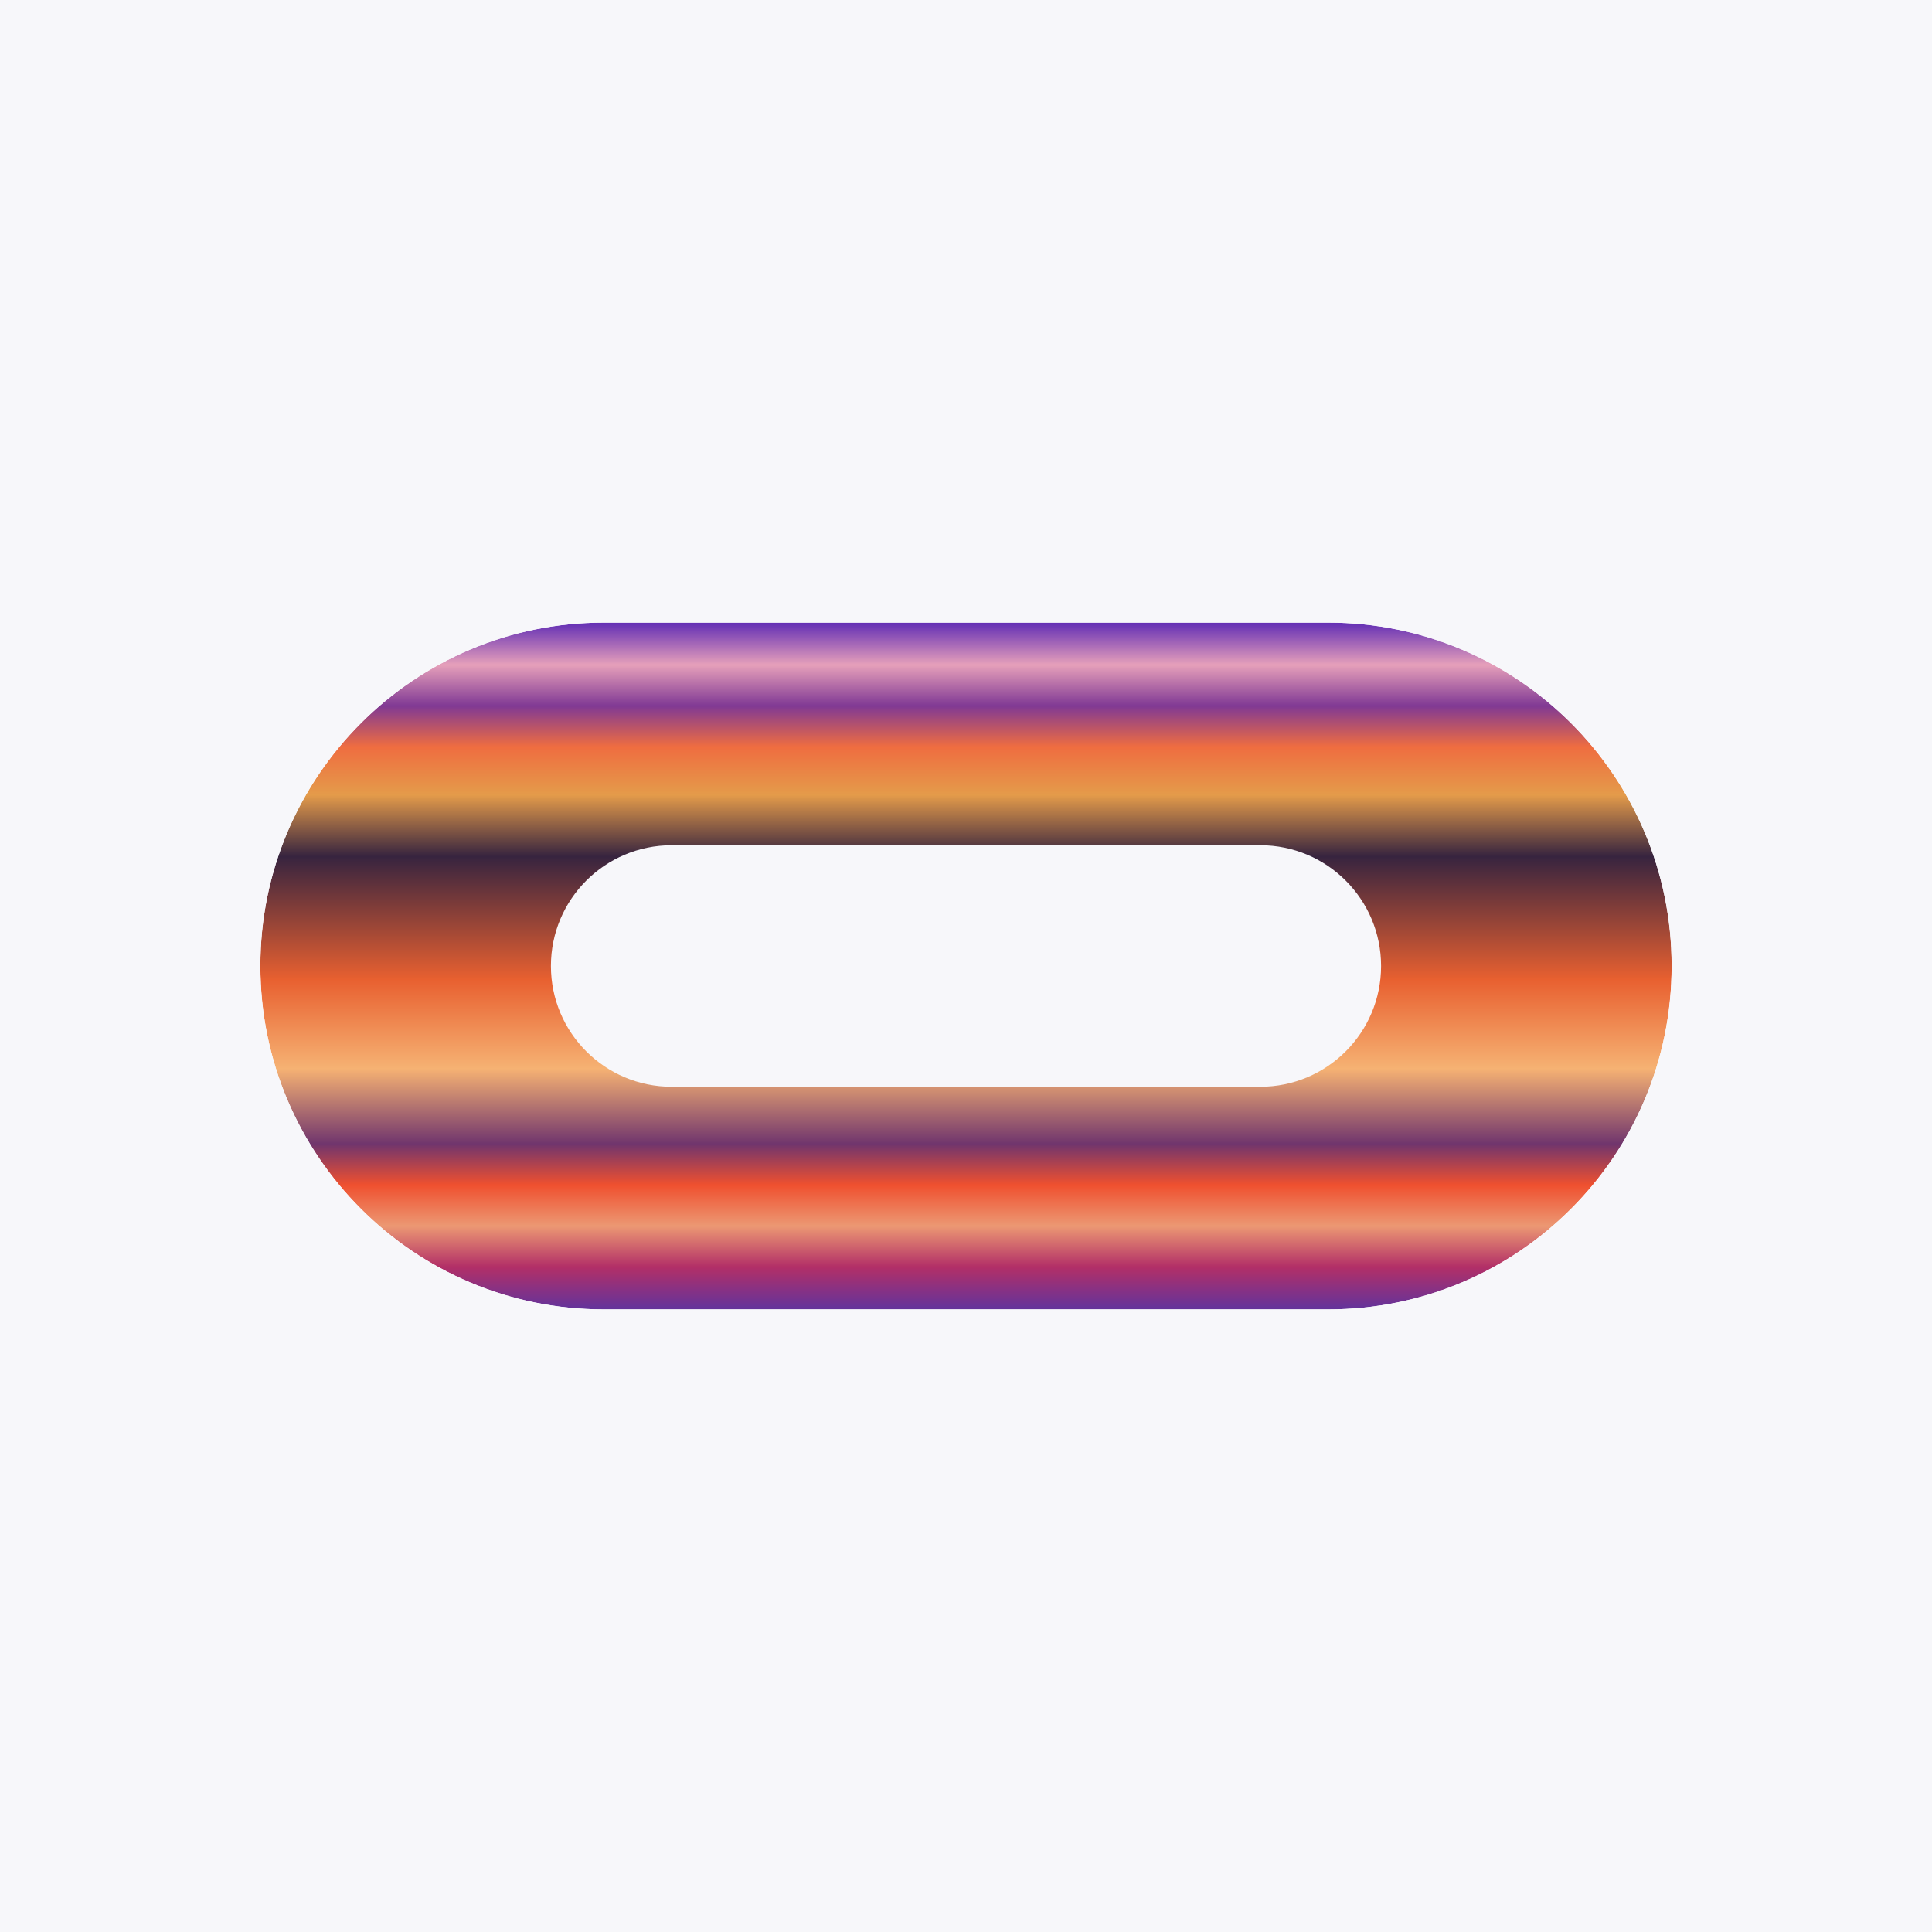
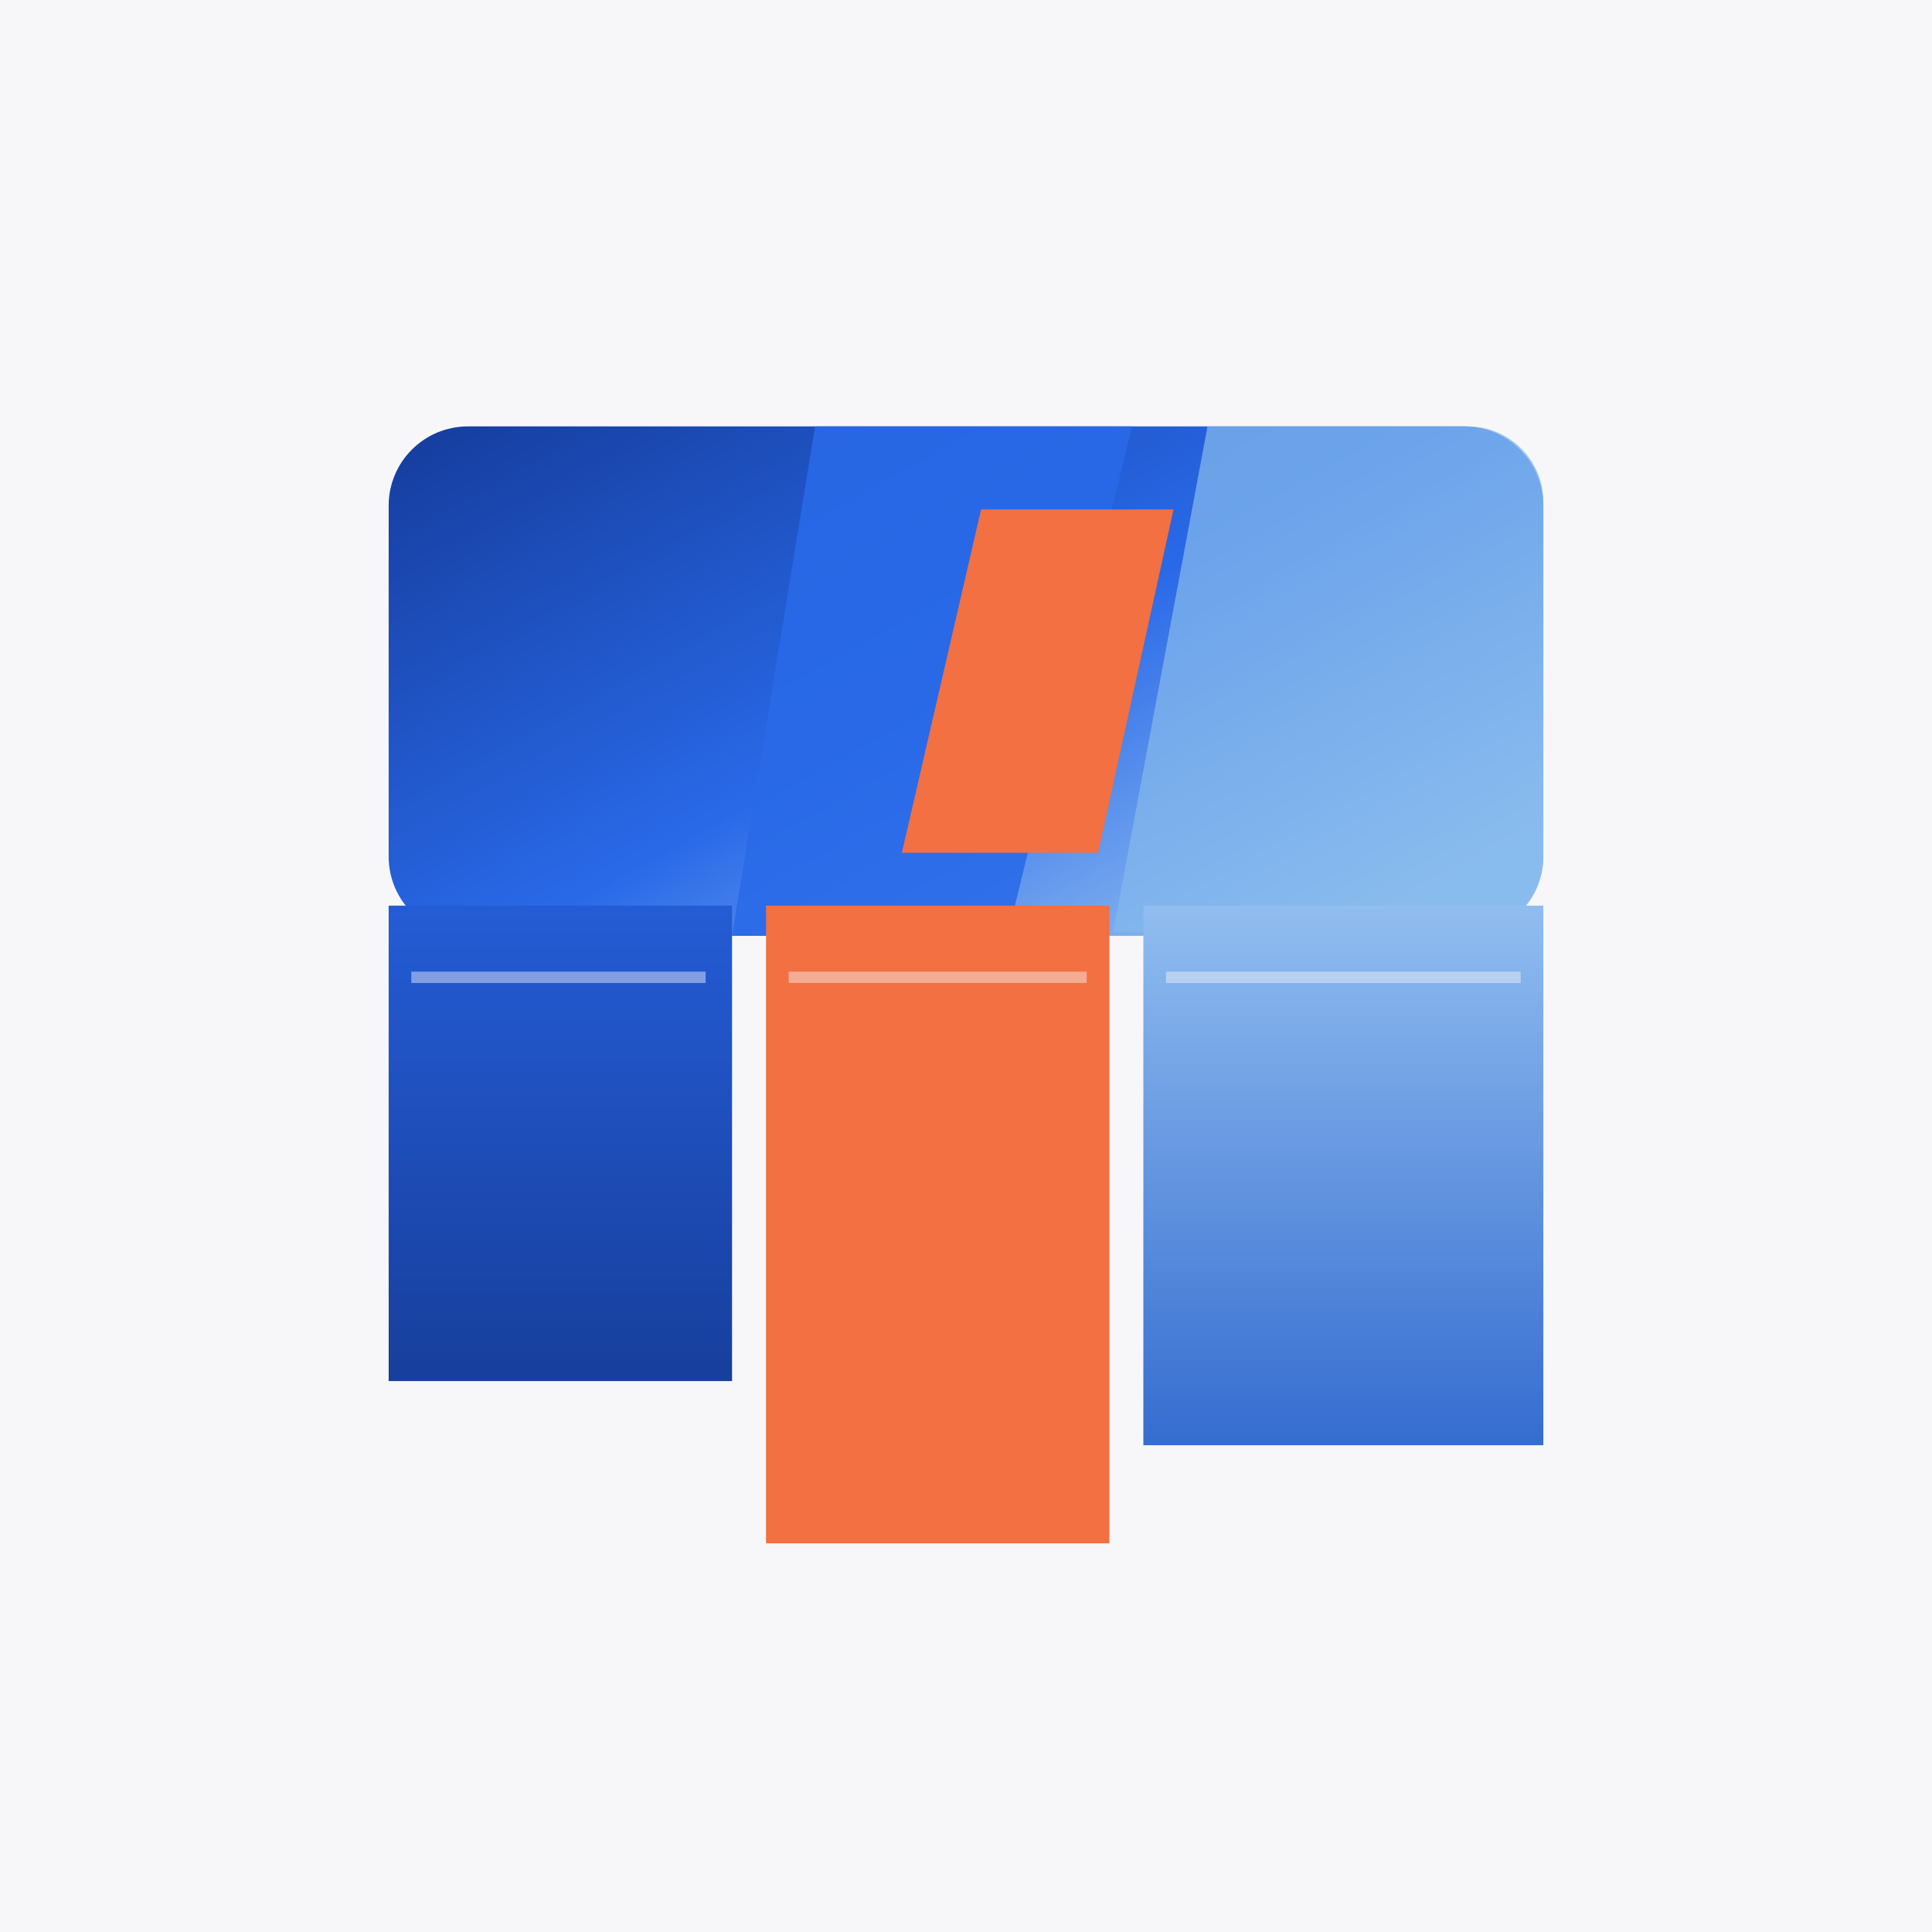
- <svg xmlns="http://www.w3.org/2000/svg" viewBox="0 0 512 512" width="512" height="512" role="img" aria-label="yourcolor 앱 아이콘">
-   <rect width="512" height="512" fill="#f7f7fa" />
+ <svg xmlns="http://www.w3.org/2000/svg" viewBox="0 0 512 512" width="512" height="512" role="img" aria-label="yourcolor 픽셀 스트레치 심볼">
+   <rect x="0" y="0" width="100%" height="100%" fill="#F7F7FA" />
  <defs>
-     <linearGradient id="brand" x1="0" y1="0" x2="0" y2="1">
-       <stop offset="0" stop-color="#6631b5" />
-       <stop offset=".06" stop-color="#e6a0ba" />
-       <stop offset=".12" stop-color="#803994" />
-       <stop offset=".18" stop-color="#ef6d40" />
-       <stop offset=".25" stop-color="#e49b4a" />
-       <stop offset=".34" stop-color="#37243f" />
-       <stop offset=".52" stop-color="#e86030" />
-       <stop offset=".65" stop-color="#f6b273" />
-       <stop offset=".76" stop-color="#70356d" />
-       <stop offset=".82" stop-color="#ef502f" />
-       <stop offset=".88" stop-color="#ec9873" />
-       <stop offset=".94" stop-color="#b22f67" />
-       <stop offset="1" stop-color="#65339a" />
+     <linearGradient id="photo" x1="0" y1="0" x2="1" y2=".8">
+       <stop stop-color="#153C9C" />
+       <stop offset=".55" stop-color="#2969E8" />
+       <stop offset="1" stop-color="#9CC7F2" />
    </linearGradient>
-     <mask id="ring">
-       <rect x="69" y="165" width="374" height="182" rx="91" fill="white" />
-       <rect x="146" y="224" width="220" height="64" rx="32" fill="black" />
-     </mask>
+     <linearGradient id="left" x1="0" y1="0" x2="0" y2="1">
+       <stop stop-color="#245CD5" />
+       <stop offset="1" stop-color="#173F9C" />
+     </linearGradient>
+     <linearGradient id="right" x1="0" y1="0" x2="0" y2="1">
+       <stop stop-color="#91BDF0" />
+       <stop offset="1" stop-color="#356DD0" />
+     </linearGradient>
  </defs>
-   <rect x="69" y="165" width="374" height="182" rx="91" fill="url(#brand)" mask="url(#ring)" />
+   <rect x="103" y="113" width="306" height="135" rx="21" fill="url(#photo)" />
+   <path d="M216 113h84l-33 135h-73z" fill="#2969E8" opacity=".88" />
+   <path d="M320 113h69a20 20 0 0 1 20 20v94a20 20 0 0 1-20 20h-94z" fill="#83B7EC" opacity=".74" />
+   <path d="M260 135h51l-20 91h-52z" fill="#F27041" />
+   <rect x="103" y="240" width="91" height="126" fill="url(#left)" />
+   <rect x="203" y="240" width="91" height="169" fill="#F27041" />
+   <rect x="303" y="240" width="106" height="143" fill="url(#right)" />
+   <path d="M109 259h78m22 0h79m21 0h94" stroke="#F7F7FA" opacity=".45" stroke-width="3" />
</svg>
